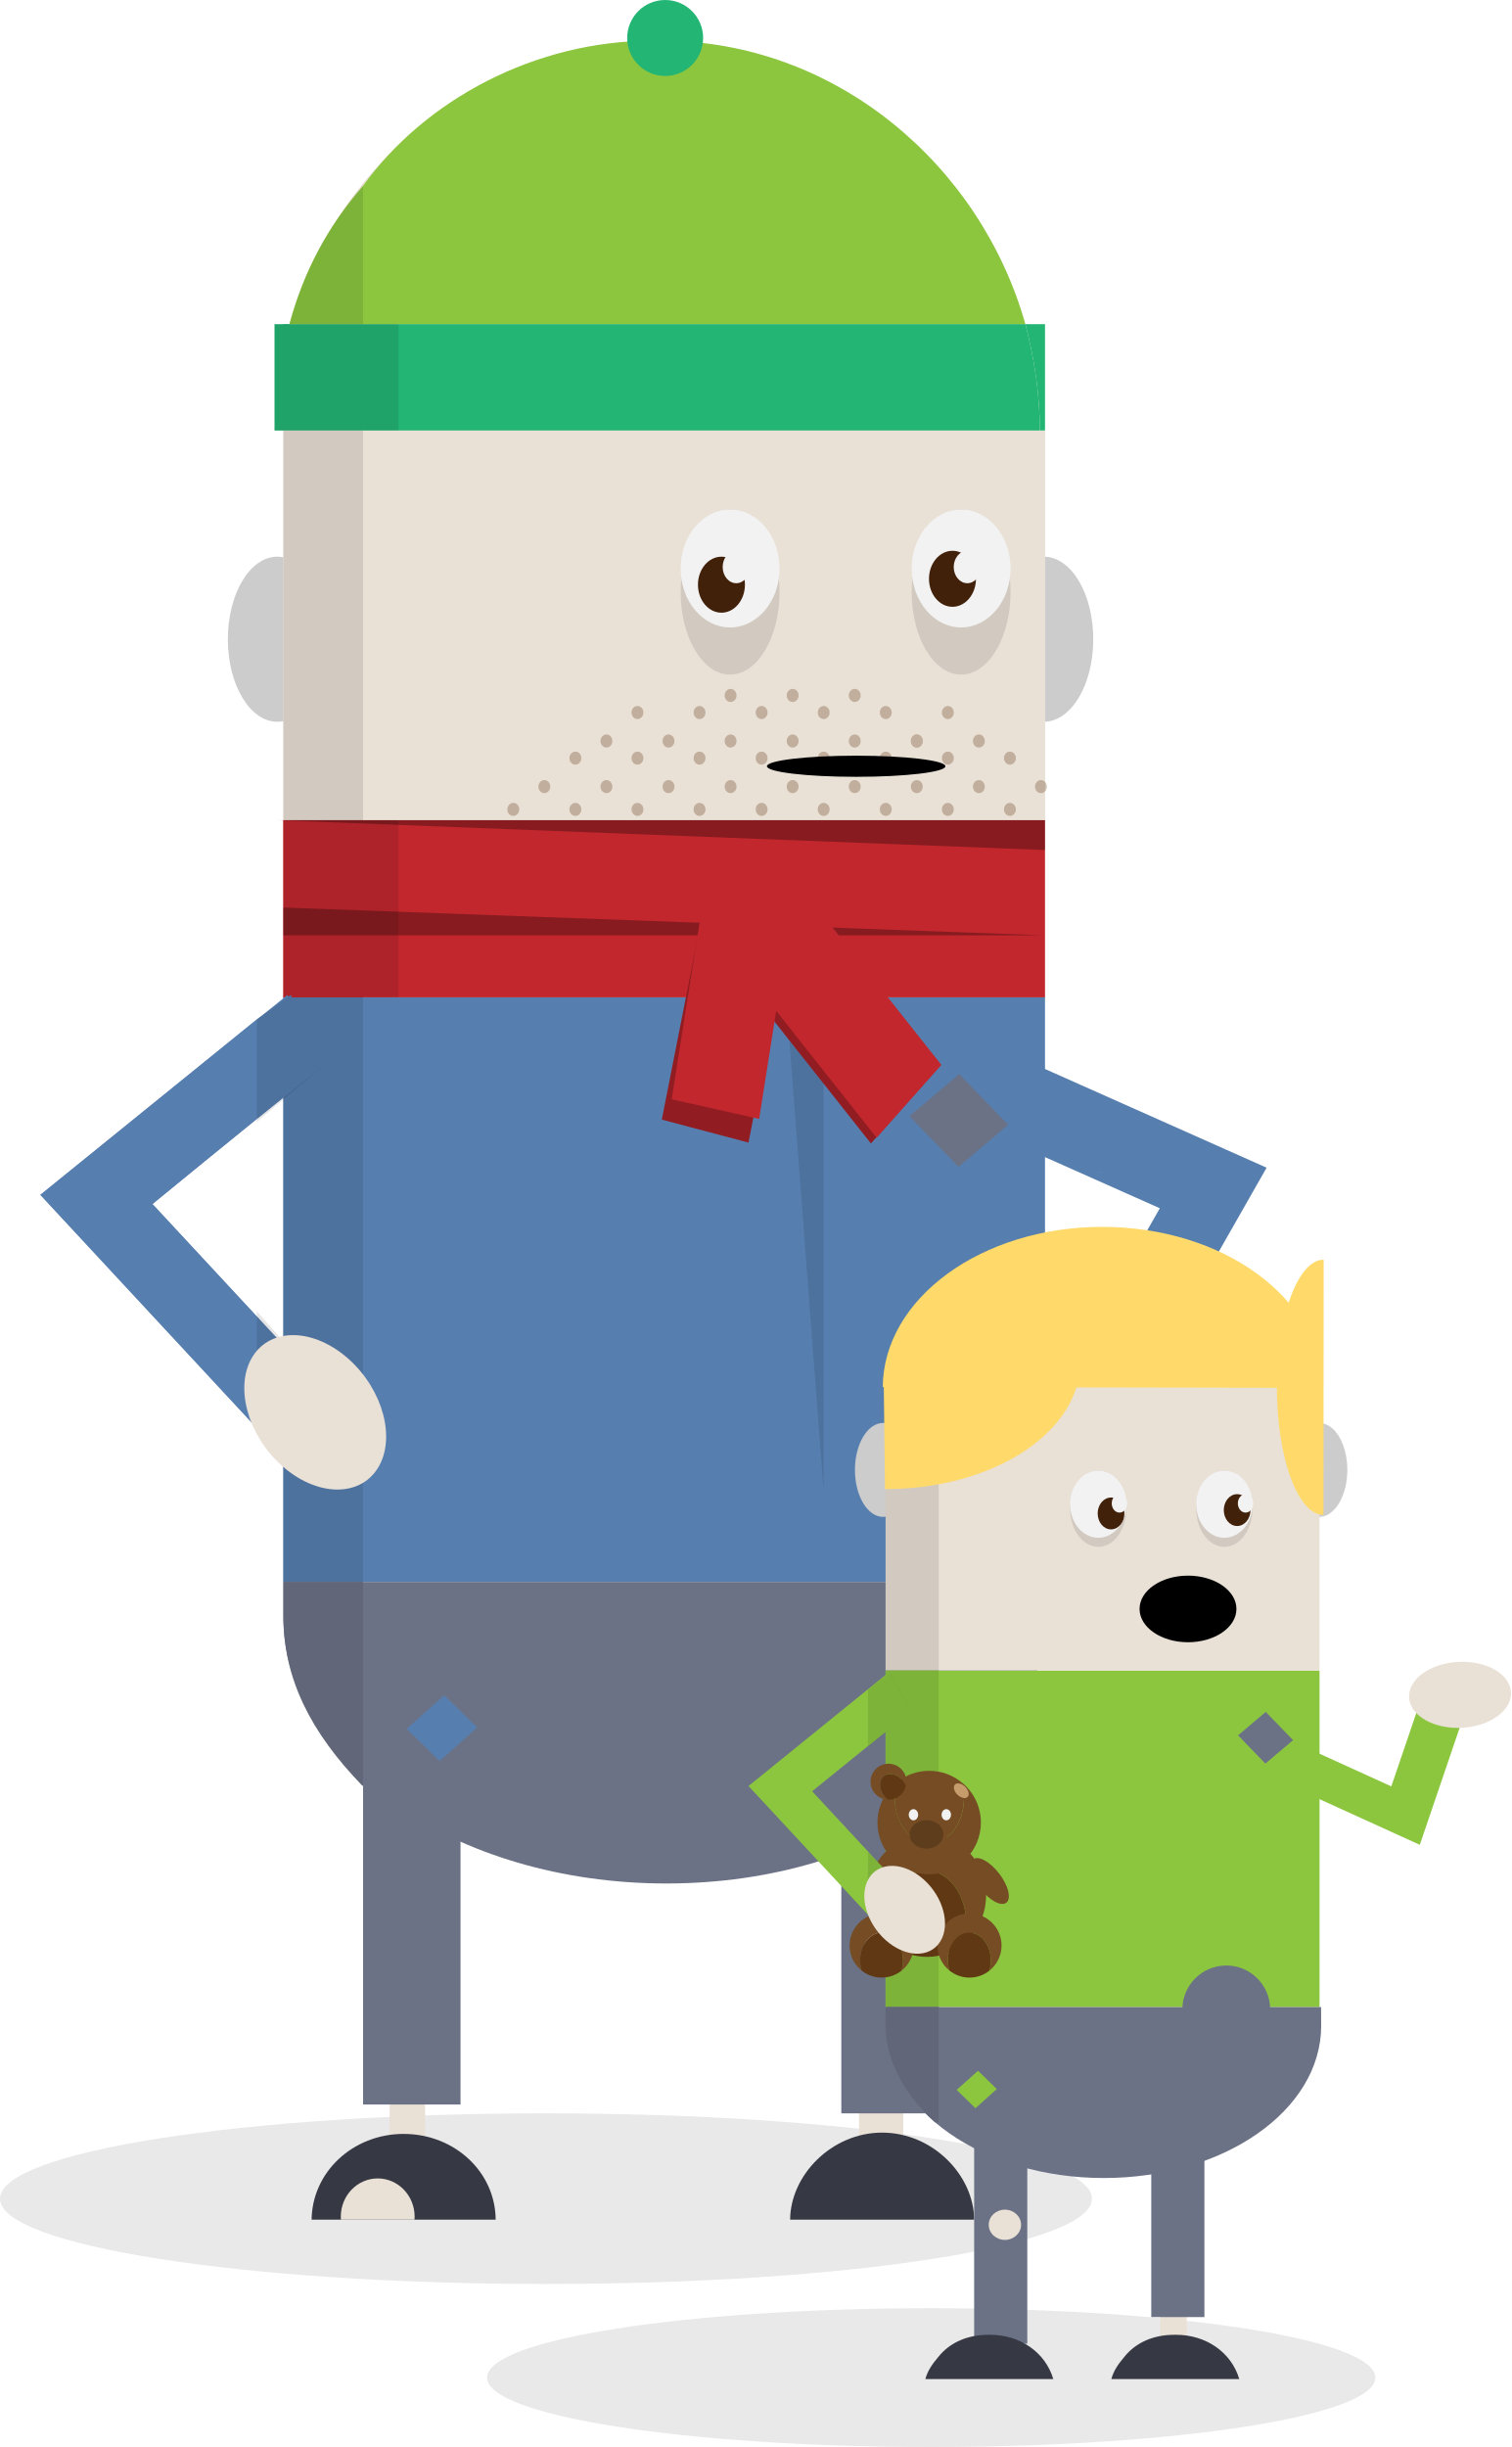
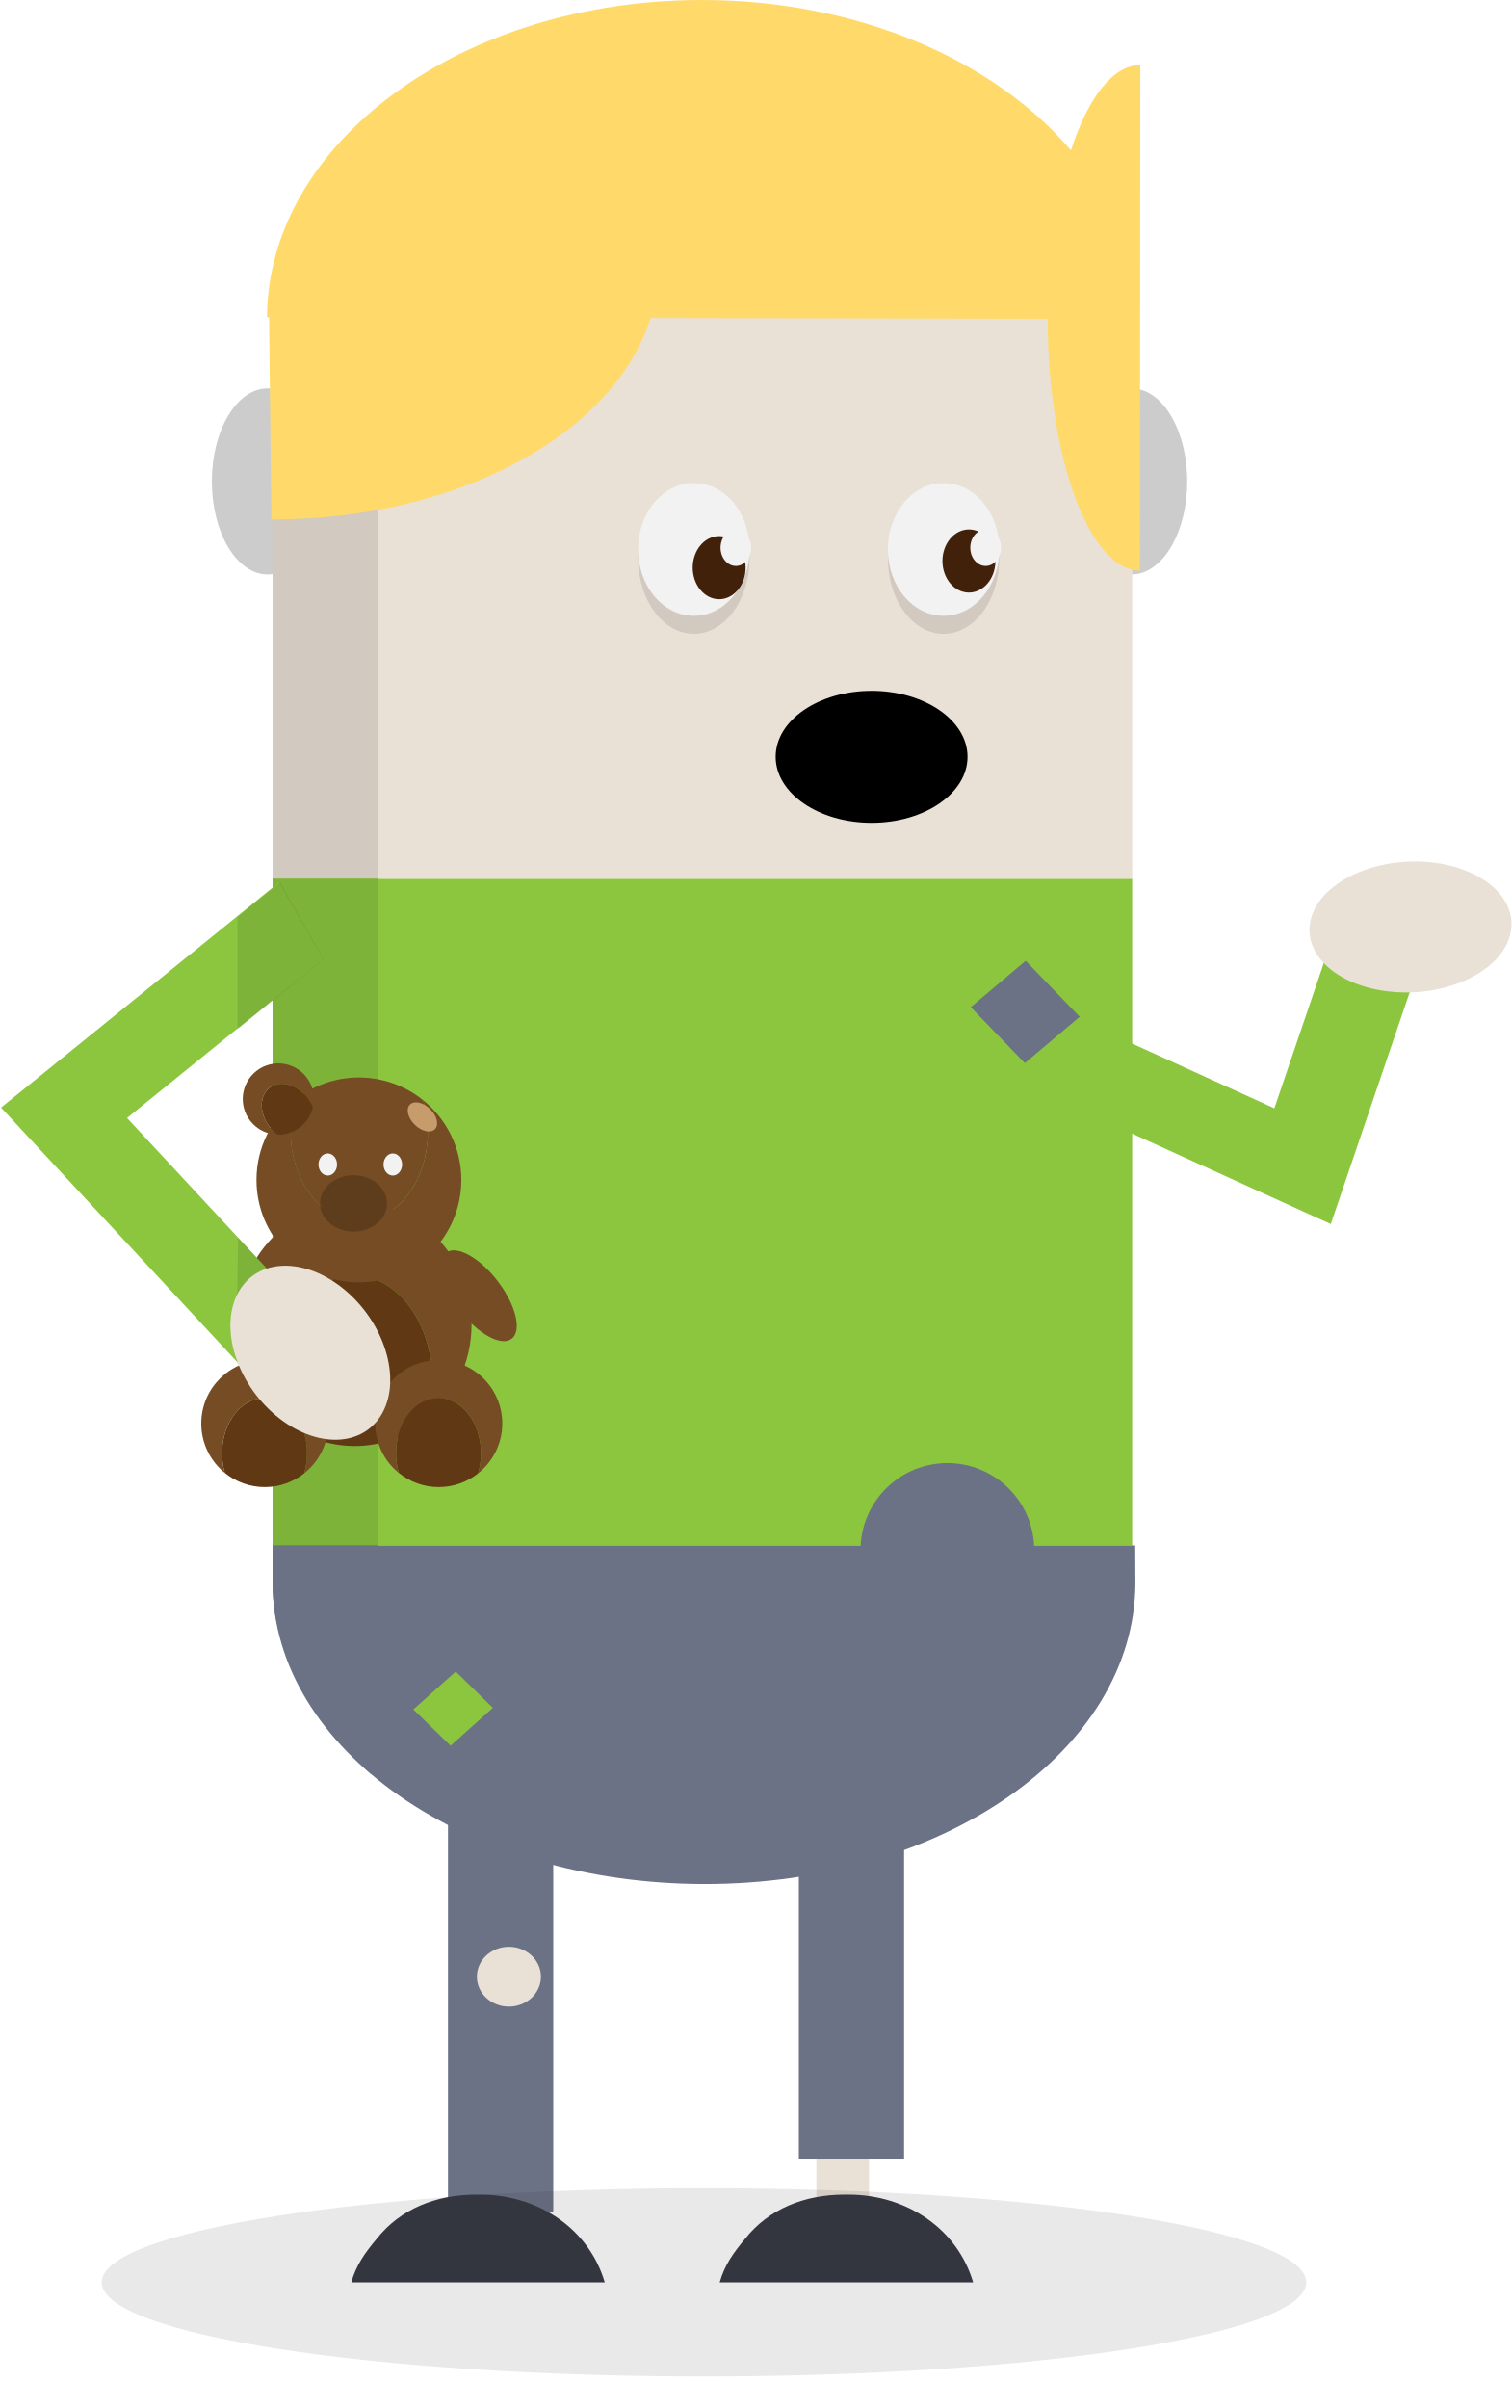
- <svg xmlns="http://www.w3.org/2000/svg" version="1.1" id="Calque_1" x="0px" y="0px" width="170.625px" height="276.266px" viewBox="0 0 170.625 276.266" enable-background="new 0 0 170.625 276.266" xml:space="preserve">
-   <ellipse opacity="0.1" fill="#1A1A1A" cx="61.651" cy="248.229" rx="61.651" ry="9.631" />
-   <ellipse fill="#CCCCCC" cx="31.312" cy="72.169" rx="5.584" ry="9.32" />
-   <ellipse fill="#CCCCCC" cx="117.866" cy="72.169" rx="5.584" ry="9.32" />
-   <rect x="97" y="232.598" fill="#E9E0D6" width="5" height="15" />
-   <rect x="44" y="231.598" fill="#E9E0D6" width="4" height="15" />
-   <path fill="#E9E0D6" d="M32,48.599h-0.961c0.077-24,19.382-43.952,43.189-43.952c23.807,0,43.111,19.952,43.189,43.952H118v44H32  V48.599z" />
-   <rect x="32" y="112.599" fill="#567EAF" width="86" height="66" />
-   <polygon opacity="0.1" points="93,108.599 93,168.315 88.464,108.599 " />
-   <rect x="95" y="190.598" fill="#6B7285" width="11" height="48" />
-   <rect x="41" y="189.598" fill="#6B7285" width="11" height="48" />
-   <polygon fill="#E9E0D6" points="118,48.599 118,92.599 32,92.599 32,48.599 117.418,48.599 " />
-   <rect x="32" y="92.599" fill="#C1272D" width="86" height="20" />
-   <polygon fill="#911D22" points="74.731,126.405 84.516,128.995 89.848,101.934 80.063,99.345 " />
-   <polygon fill="#911D22" points="98.343,129.095 105.65,120.871 89.689,100.711 82.383,108.935 " />
-   <path fill="#E9E0D6" d="M74.229,4.917c0.189,0,0.375,0.012,0.564,0.015h-1.129C73.853,4.929,74.04,4.917,74.229,4.917z" />
-   <polyline fill="#E9E0D6" points="32,44.599 32,48.599 31,48.599 " />
-   <rect x="32" y="112.599" fill="#567EAF" width="9" height="66" />
-   <rect x="32" y="92.599" fill="#C1272D" width="9" height="20" />
-   <path fill="#8CC63F" d="M41,20.976c7-9.709,19.41-16.377,32.664-16.377h1.129c19.526,0,35.915,14,40.99,32H41V20.976z" />
-   <path fill="#22B573" d="M118,36.599v12h-0.582c-0.014-4-0.59-8-1.635-12H118z" />
-   <path fill="#22B573" d="M115.783,36.599c1.045,4,1.621,8,1.635,12H41v-12H115.783z" />
-   <path fill="#8CC63F" d="M32.676,36.599c1.63-6,4.324-11.028,8.324-15.623v15.623H32.676z" />
-   <path opacity="0.1" d="M32.676,36.599c1.63-6,4.324-11.028,8.324-15.623v15.623H32.676z" />
-   <path fill="#22B573" d="M32,44.099v-7.5h0.676C32.035,38.599,32,41.62,32,44.099z" />
-   <path fill="#6B7285" d="M118,178.598v3.867c0,16.725-18.9,30.18-42.756,30.18S32,199.19,32,182.465v-3.867H118z" />
-   <path fill="#22B573" d="M41,36.599v12H31v-4.5c0-2.479,0-4.5,0-7.5H41z" />
-   <polygon opacity="0.1" points="31.759,36.599 34.978,36.599 45,36.599 45,48.599 35.378,48.599 31,48.599 31,44.099 31,36.599 " />
-   <polygon opacity="0.1" points="32,92.599 45,92.599 45,94.387 45,112.599 32,112.599 32,94.387 " />
-   <rect x="32" y="112.599" opacity="0.1" width="9" height="66" />
-   <path fill="#6B7285" d="M41,178.684v22.914h-0.091c-5.815-6-8.909-12.076-8.909-19.133v-3.781v-0.086h9V178.684z" />
-   <path opacity="0.1" d="M41,178.684v22.914h-0.091c-5.815-6-8.909-12.076-8.909-19.133v-3.781v-0.086h9V178.684z" />
-   <rect x="32" y="48.599" opacity="0.1" width="9" height="44" />
-   <polygon opacity="0.3" points="117.855,105.599 32,102.46 32,105.599 " />
-   <polygon opacity="0.3" points="118,95.969 31.303,92.599 118,92.599 " />
-   <ellipse opacity="0.1" cx="108.529" cy="66.843" rx="5.584" ry="9.321" />
-   <ellipse opacity="0.1" cx="82.441" cy="66.843" rx="5.584" ry="9.321" />
-   <ellipse fill="#F2F2F2" cx="108.529" cy="64.181" rx="5.584" ry="6.657" />
-   <ellipse fill="#F2F2F2" cx="82.441" cy="64.181" rx="5.584" ry="6.657" />
-   <ellipse fill="#42210B" cx="107.552" cy="65.346" rx="2.652" ry="3.162" />
-   <ellipse fill="#42210B" cx="81.464" cy="66.012" rx="2.652" ry="3.162" />
-   <ellipse fill="#F2F2F2" cx="109.228" cy="64.014" rx="1.535" ry="1.831" />
-   <ellipse fill="#F2F2F2" cx="83.139" cy="64.014" rx="1.536" ry="1.831" />
-   <polygon fill="#567EAF" points="33.428,165.943 38.67,159.027 17.233,135.937 36.571,120.044 32.456,112.335 4.608,134.897 " />
-   <polygon fill="none" points="29,126.348 29,148.686 17.164,135.937 " />
-   <polygon fill="#567EAF" points="17.164,135.937 29,148.686 29,161.247 4.539,134.897 29,115.079 29,126.348 " />
-   <polygon fill="#567EAF" points="38.67,159.027 38.562,159.17 38.562,158.911 " />
-   <polygon fill="#567EAF" points="29,161.247 29,148.686 38,158.911 38,159.17 33.113,165.943 " />
-   <polygon opacity="0.1" points="29,161.247 29,148.042 38,158.269 38,158.526 33.113,165.943 " />
-   <polygon fill="#567EAF" points="36.815,120.044 29,126.348 29,115.079 32.822,112.335 " />
-   <polygon opacity="0.1" points="36.815,120.044 29,126.668 29,115.079 32.822,112.335 " />
-   <path fill="#E9E0D6" d="M31.81,165.46c3.896,3.49,8.75,3.628,10.84,0.311c2.092-3.318,0.626-8.837-3.27-12.326  c-3.896-3.488-8.75-3.628-10.841-0.311C26.448,156.452,27.912,161.972,31.81,165.46z" />
-   <polygon fill="#567EAF" points="130.965,136.412 116.022,129.759 112.14,118.081 143.023,131.832 126.409,161.001 122.926,150.526   " />
-   <path fill="#E9E0D6" d="M118.021,152.621c-2.703,4.834-2.547,10.619,0.349,12.921c2.896,2.302,7.437,0.25,10.14-4.583  c2.703-4.835,2.547-10.619-0.349-12.922C125.264,145.735,120.724,147.787,118.021,152.621z" />
-   <polygon fill="#6B7285" points="108.229,131.739 113.842,126.995 108.308,121.269 102.692,126.013 " />
-   <polygon fill="#567EAF" points="45.919,195.188 49.64,198.825 53.883,195.03 50.162,191.393 " />
-   <path fill="#E9E0D6" d="M97.539,220.202c0,1.658,1.438,3.004,3.21,3.004c1.774,0,3.211-1.346,3.211-3.004  c0-1.656-1.437-3.002-3.211-3.002C98.977,217.2,97.539,218.545,97.539,220.202z" />
-   <circle fill="#22B573" cx="75.108" cy="4.288" r="4.288" />
-   <polygon fill="#C1272D" points="75.846,124.111 85.721,126.326 90.021,99.082 80.145,96.867 " />
-   <polygon fill="#C1272D" points="98.986,128.451 106.294,120.228 90.333,100.068 83.025,108.291 " />
-   <g opacity="0.3">
-     <ellipse fill="#603813" cx="103.524" cy="83.661" rx="0.669" ry="0.737" />
-     <ellipse fill="#603813" cx="107.029" cy="80.445" rx="0.669" ry="0.737" />
-     <ellipse fill="#603813" cx="110.533" cy="83.661" rx="0.67" ry="0.737" />
-     <ellipse fill="#603813" cx="107.029" cy="85.592" rx="0.669" ry="0.736" />
-     <ellipse fill="#603813" cx="114.038" cy="85.592" rx="0.669" ry="0.736" />
-     <ellipse fill="#603813" cx="110.533" cy="88.808" rx="0.67" ry="0.736" />
-     <ellipse fill="#603813" cx="117.542" cy="88.808" rx="0.669" ry="0.736" />
-     <ellipse fill="#603813" cx="114.038" cy="91.381" rx="0.669" ry="0.736" />
-     <ellipse fill="#603813" cx="107.029" cy="91.381" rx="0.669" ry="0.736" />
-     <ellipse fill="#603813" cx="103.524" cy="88.808" rx="0.669" ry="0.736" />
-     <ellipse fill="#603813" cx="103.524" cy="83.661" rx="0.669" ry="0.737" />
-     <ellipse fill="#603813" cx="100.02" cy="80.445" rx="0.67" ry="0.737" />
-     <ellipse fill="#603813" cx="100.02" cy="85.592" rx="0.67" ry="0.736" />
-     <ellipse fill="#603813" cx="100.02" cy="91.381" rx="0.67" ry="0.736" />
-     <ellipse fill="#603813" cx="96.515" cy="78.516" rx="0.669" ry="0.737" />
-     <ellipse fill="#603813" cx="96.515" cy="83.661" rx="0.669" ry="0.737" />
-     <ellipse fill="#603813" cx="96.515" cy="88.808" rx="0.669" ry="0.736" />
-     <ellipse fill="#603813" cx="93.009" cy="91.381" rx="0.669" ry="0.736" />
-     <ellipse fill="#603813" cx="93.009" cy="85.592" rx="0.669" ry="0.736" />
-     <ellipse fill="#603813" cx="93.009" cy="80.445" rx="0.669" ry="0.737" />
-     <ellipse fill="#603813" cx="89.505" cy="78.516" rx="0.669" ry="0.737" />
-     <ellipse fill="#603813" cx="89.505" cy="83.661" rx="0.669" ry="0.737" />
-     <ellipse fill="#603813" cx="89.505" cy="88.808" rx="0.669" ry="0.736" />
-     <ellipse fill="#603813" cx="86" cy="80.445" rx="0.669" ry="0.737" />
-     <ellipse fill="#603813" cx="86" cy="85.592" rx="0.669" ry="0.736" />
-     <ellipse fill="#603813" cx="86" cy="91.381" rx="0.669" ry="0.736" />
-     <ellipse fill="#603813" cx="82.496" cy="78.516" rx="0.669" ry="0.737" />
-     <ellipse fill="#603813" cx="82.496" cy="83.661" rx="0.669" ry="0.737" />
-     <ellipse fill="#603813" cx="82.496" cy="88.808" rx="0.669" ry="0.736" />
-     <ellipse fill="#603813" cx="78.991" cy="80.445" rx="0.669" ry="0.737" />
-     <ellipse fill="#603813" cx="78.991" cy="85.592" rx="0.669" ry="0.736" />
-     <ellipse fill="#603813" cx="78.991" cy="91.381" rx="0.669" ry="0.736" />
-     <ellipse fill="#603813" cx="75.486" cy="83.661" rx="0.67" ry="0.737" />
-     <ellipse fill="#603813" cx="75.486" cy="88.808" rx="0.67" ry="0.736" />
-     <ellipse fill="#603813" cx="71.981" cy="80.445" rx="0.669" ry="0.737" />
-     <ellipse fill="#603813" cx="71.981" cy="85.592" rx="0.669" ry="0.736" />
-     <ellipse fill="#603813" cx="71.981" cy="91.381" rx="0.669" ry="0.736" />
-     <ellipse fill="#603813" cx="68.477" cy="83.661" rx="0.67" ry="0.737" />
-     <ellipse fill="#603813" cx="68.477" cy="88.808" rx="0.67" ry="0.736" />
-     <ellipse fill="#603813" cx="64.972" cy="85.592" rx="0.669" ry="0.736" />
-     <ellipse fill="#603813" cx="64.972" cy="91.381" rx="0.669" ry="0.736" />
-     <ellipse fill="#603813" cx="61.467" cy="88.808" rx="0.669" ry="0.736" />
-     <ellipse fill="#603813" cx="57.963" cy="91.381" rx="0.67" ry="0.736" />
+ <svg xmlns="http://www.w3.org/2000/svg" version="1.1" id="Calque_1" x="0px" y="0px" width="146.682px" height="233.644px" viewBox="0 18.99 146.682 233.644" enable-background="new 0 18.99 146.682 233.644" xml:space="preserve">
+   <path fill="#E9E0D6" d="M22.262,158.053c0,2.821,2.447,5.114,5.464,5.114c3.021,0,5.466-2.293,5.466-5.114  c0-2.819-2.446-5.11-5.466-5.11C24.709,152.943,22.262,155.233,22.262,158.053z" />
+   <ellipse fill="#CCCCCC" cx="25.967" cy="65.702" rx="5.408" ry="9.027" />
+   <ellipse fill="#CCCCCC" cx="109.801" cy="65.702" rx="5.409" ry="9.027" />
+   <rect x="79.225" y="223.416" fill="#E9E0D6" width="5.107" height="15.321" />
+   <rect x="26.452" y="104.251" fill="#8CC63F" width="83.416" height="64.69" />
+   <rect x="77.523" y="182.56" fill="#6B7285" width="10.213" height="45.964" />
+   <rect x="43.475" y="180.857" fill="#6B7285" width="10.214" height="52.773" />
+   <rect x="26.452" y="49.777" fill="#E9E0D6" width="83.416" height="54.476" />
+   <rect x="26.452" y="104.251" fill="#8CC63F" width="10.214" height="64.69" />
+   <polygon opacity="0.1" enable-background="new    " points="26.452,85.525 36.666,85.525 36.666,87.22 36.666,104.251   26.452,104.251 26.452,87.22 " />
+   <rect x="26.452" y="104.251" opacity="0.1" enable-background="new    " width="10.214" height="64.69" />
+   <path fill="#6B7285" d="M36.666,168.867v22.204h-0.725c-5.633-5.107-9.489-11.704-9.489-18.54v-3.664v0.073h10.214V168.867z" />
+   <path opacity="0.1" enable-background="new    " d="M36.666,168.867v22.204h-0.725c-5.633-5.107-9.489-11.704-9.489-18.54v-3.664  v0.073h10.214V168.867z" />
+   <rect x="26.452" y="49.777" opacity="0.1" enable-background="new    " width="10.214" height="35.75" />
+   <ellipse opacity="0.1" enable-background="new    " cx="91.57" cy="73.166" rx="5.409" ry="7.321" />
+   <ellipse opacity="0.1" enable-background="new    " cx="67.331" cy="73.166" rx="5.407" ry="7.321" />
+   <ellipse fill="#F2F2F2" cx="91.57" cy="72.293" rx="5.409" ry="6.45" />
+   <ellipse fill="#F2F2F2" cx="67.331" cy="72.293" rx="5.407" ry="6.45" />
+   <g>
+     <path fill="#754C24" d="M23.063,147.487c0-6.523,5.081-11.812,11.35-11.812s11.35,5.286,11.35,11.812   c0,3.76-1.696,7.105-4.331,9.265c0.341-1.16,0.534-2.427,0.534-3.754c0-5.653-3.401-10.244-7.594-10.244   c-4.196,0-7.594,4.589-7.594,10.244c0,1.299,0.181,2.53,0.509,3.675C24.712,154.505,23.063,151.196,23.063,147.487z" />
+     <path fill="#603813" d="M34.371,142.753c4.193,0,7.594,4.589,7.594,10.244c0,1.327-0.193,2.594-0.534,3.754   c-1.933,1.592-4.367,2.544-7.019,2.544c-2.702,0-5.179-0.984-7.127-2.623c-0.326-1.145-0.509-2.376-0.509-3.675   C26.777,147.344,30.175,142.753,34.371,142.753z" />
+     <path fill="#754C24" d="M36.413,157.114c0-3.404,2.76-6.164,6.165-6.164s6.164,2.76,6.164,6.164c0,1.962-0.922,3.709-2.352,4.84   c0.185-0.608,0.289-1.268,0.289-1.959c0-2.955-1.847-5.35-4.125-5.35c-2.277,0-4.126,2.393-4.126,5.35   c0,0.674,0.103,1.32,0.279,1.916C37.307,160.778,36.413,159.05,36.413,157.114z" />
+     <path fill="#603813" d="M42.554,154.645c2.278,0,4.125,2.393,4.125,5.35c0,0.691-0.104,1.351-0.289,1.959   c-1.049,0.826-2.373,1.325-3.812,1.325c-1.467,0-2.813-0.516-3.869-1.37c-0.178-0.596-0.279-1.241-0.279-1.916   C38.428,157.037,40.276,154.645,42.554,154.645z" />
+     <path fill="#754C24" d="M19.532,157.114c0-3.404,2.756-6.164,6.165-6.164c3.401,0,6.161,2.76,6.161,6.164   c0,1.962-0.921,3.709-2.351,4.84c0.187-0.608,0.29-1.268,0.29-1.959c0-2.955-1.847-5.35-4.125-5.35   c-2.279,0-4.125,2.393-4.125,5.35c0,0.674,0.099,1.32,0.276,1.916C20.427,160.778,19.532,159.05,19.532,157.114z" />
+     <path fill="#603813" d="M25.672,154.645c2.277,0,4.125,2.393,4.125,5.35c0,0.691-0.103,1.351-0.29,1.959   c-1.05,0.826-2.371,1.325-3.81,1.325c-1.466,0-2.813-0.516-3.872-1.37c-0.178-0.596-0.276-1.241-0.276-1.916   C21.547,157.037,23.393,154.645,25.672,154.645z" />
+     <path fill="#754C24" d="M44.768,133.477c0,5.491-4.448,9.938-9.939,9.938s-9.94-4.447-9.94-9.938c0-3.169,1.484-5.982,3.79-7.804   c-0.295,0.98-0.463,2.044-0.463,3.162c0,4.762,2.978,8.62,6.651,8.62c3.674,0,6.65-3.86,6.65-8.62c0-1.093-0.163-2.131-0.447-3.089   C43.326,127.568,44.768,130.352,44.768,133.477z" />
+     <path fill="#754C24" d="M34.863,137.457c-3.672,0-6.65-3.86-6.65-8.62c0-1.117,0.17-2.181,0.465-3.162   c1.693-1.337,3.824-2.138,6.148-2.138c2.364,0,4.535,0.831,6.241,2.21c0.284,0.958,0.449,1.998,0.449,3.089   C41.517,133.597,38.541,137.457,34.863,137.457z" />
+     <path fill="#754C24" d="M24.284,127.748c-1.17-1.506-0.899-3.672,0.605-4.848c1.505-1.174,3.676-0.904,4.848,0.604   c0.677,0.868,0.871,1.957,0.626,2.947c-0.127-0.333-0.307-0.658-0.546-0.962c-1.018-1.309-2.659-1.734-3.666-0.946   c-1.005,0.784-0.999,2.477,0.02,3.788c0.234,0.296,0.499,0.543,0.781,0.747C25.943,129.061,24.952,128.606,24.284,127.748z" />
+     <path fill="#603813" d="M26.148,124.543c1.008-0.789,2.65-0.363,3.668,0.946c0.239,0.306,0.419,0.629,0.545,0.962   c-0.177,0.728-0.594,1.404-1.229,1.902c-0.65,0.505-1.421,0.738-2.184,0.725c-0.283-0.203-0.547-0.452-0.782-0.747   C25.151,127.02,25.142,125.327,26.148,124.543z" />
+     <ellipse transform="matrix(-0.7149 -0.6992 0.6992 -0.7149 -18.7448 247.0789)" fill="#C69C6D" cx="41.001" cy="127.361" rx="1.702" ry="1.064" />
+     <ellipse fill="#F2F2F2" cx="38.119" cy="131.978" rx="0.902" ry="1.074" />
+     <ellipse fill="#F2F2F2" cx="31.808" cy="131.978" rx="0.901" ry="1.074" />
+     <ellipse opacity="0.2" enable-background="new    " cx="34.308" cy="135.757" rx="3.252" ry="2.731" />
+     <ellipse transform="matrix(0.7945 -0.6073 0.6073 0.7945 -78.3345 57.9575)" fill="#754C24" cx="46.461" cy="144.712" rx="2.32" ry="5.253" />
  </g>
-   <ellipse cx="96.676" cy="86.51" rx="10.077" ry="1.193" />
-   <path fill="#363943" d="M99.609,240.772c5.721,0,10.36,4.826,10.391,9.826H89.22C89.249,245.598,93.889,240.772,99.609,240.772z" />
-   <path fill="#363943" d="M35.188,250.598c0,0-0.002,0.133-0.002,0.115c0-5.455,4.653-9.795,10.392-9.795  c5.739,0,10.393,4.297,10.393,9.752c0,0.018-0.002-0.072-0.002-0.072H35.188z" />
-   <path fill="#E9E0D6" d="M42.651,245.944c2.302,0,4.169,1.936,4.169,4.324c0,0.113-0.009,0.33-0.017,0.33h-8.305  c-0.009,0-0.016-0.217-0.016-0.33C38.483,247.879,40.349,245.944,42.651,245.944z" />
-   <ellipse opacity="0.1" fill="#1A1A1A" cx="105.151" cy="268.432" rx="50.151" ry="7.834" />
-   <ellipse fill="#CCCCCC" cx="99.716" cy="165.954" rx="3.177" ry="5.302" />
-   <ellipse fill="#CCCCCC" cx="148.961" cy="165.954" rx="3.178" ry="5.302" />
-   <rect x="131" y="258.598" fill="#E9E0D6" width="3" height="9" />
-   <rect x="100" y="188.598" fill="#8CC63F" width="49" height="38" />
-   <rect x="130" y="234.598" fill="#6B7285" width="6" height="27" />
-   <rect x="110" y="233.598" fill="#6B7285" width="6" height="31" />
-   <rect x="100" y="156.599" fill="#E9E0D6" width="49" height="32" />
-   <path fill="#E9E0D6" d="M124.133,132.357c0.107,0,0.213,0.007,0.321,0.008h-0.643C123.919,132.364,124.025,132.357,124.133,132.357z  " />
-   <rect x="100" y="188.598" fill="#8CC63F" width="6" height="38" />
-   <path fill="#6B7285" d="M149.175,226.598l0.011,2.152c-0.041,9.516-10.978,17.148-24.55,17.148  c-13.573,0-24.636-7.676-24.636-17.191v-2.109H149.175z" />
-   <polygon opacity="0.1" points="100,177.598 106,177.598 106,178.594 106,188.598 100,188.598 100,178.594 " />
-   <rect x="100" y="188.598" opacity="0.1" width="6" height="38" />
-   <path fill="#6B7285" d="M106,226.555v13.043h-0.426c-3.309-3-5.574-6.875-5.574-10.891v-2.152v0.043h6V226.555z" />
-   <path opacity="0.1" d="M106,226.555v13.043h-0.426c-3.309-3-5.574-6.875-5.574-10.891v-2.152v0.043h6V226.555z" />
-   <rect x="100" y="156.599" opacity="0.1" width="6" height="21" />
-   <ellipse opacity="0.1" cx="138.252" cy="170.338" rx="3.177" ry="4.301" />
-   <ellipse opacity="0.1" cx="124.013" cy="170.338" rx="3.177" ry="4.301" />
-   <ellipse fill="#F2F2F2" cx="138.252" cy="169.825" rx="3.177" ry="3.789" />
-   <ellipse fill="#F2F2F2" cx="124.013" cy="169.825" rx="3.177" ry="3.789" />
-   <g>
-     <path fill="#754C24" d="M98.01,213.995c0-3.832,2.984-6.938,6.667-6.938c3.682,0,6.667,3.105,6.667,6.938   c0,2.209-0.997,4.174-2.544,5.443c0.2-0.682,0.313-1.426,0.313-2.205c0-3.322-1.998-6.018-4.461-6.018   c-2.464,0-4.461,2.695-4.461,6.018c0,0.762,0.107,1.486,0.299,2.158C98.979,218.118,98.01,216.174,98.01,213.995z" />
-     <path fill="#603813" d="M104.652,211.215c2.463,0,4.461,2.695,4.461,6.018c0,0.779-0.113,1.523-0.313,2.205   c-1.136,0.934-2.565,1.494-4.123,1.494c-1.587,0-3.042-0.578-4.187-1.541c-0.191-0.672-0.299-1.396-0.299-2.158   C100.191,213.911,102.188,211.215,104.652,211.215z" />
-     <path fill="#754C24" d="M105.852,219.651c0-2,1.621-3.621,3.621-3.621c1.999,0,3.621,1.621,3.621,3.621   c0,1.152-0.542,2.178-1.382,2.842c0.108-0.357,0.17-0.744,0.17-1.15c0-1.736-1.085-3.143-2.423-3.143s-2.424,1.406-2.424,3.143   c0,0.396,0.061,0.775,0.164,1.125C106.377,221.803,105.852,220.788,105.852,219.651z" />
-     <path fill="#603813" d="M109.459,218.2c1.338,0,2.423,1.406,2.423,3.143c0,0.406-0.062,0.793-0.17,1.15   c-0.617,0.486-1.394,0.779-2.239,0.779c-0.861,0-1.652-0.303-2.273-0.805c-0.104-0.35-0.164-0.729-0.164-1.125   C107.035,219.606,108.121,218.2,109.459,218.2z" />
-     <path fill="#754C24" d="M95.935,219.651c0-2,1.62-3.621,3.621-3.621c1.999,0,3.62,1.621,3.62,3.621   c0,1.152-0.541,2.178-1.381,2.842c0.109-0.357,0.17-0.744,0.17-1.15c0-1.736-1.085-3.143-2.423-3.143   c-1.339,0-2.423,1.406-2.423,3.143c0,0.396,0.059,0.775,0.162,1.125C96.461,221.803,95.935,220.788,95.935,219.651z" />
-     <path fill="#603813" d="M99.542,218.2c1.338,0,2.423,1.406,2.423,3.143c0,0.406-0.061,0.793-0.17,1.15   c-0.617,0.486-1.393,0.779-2.239,0.779c-0.861,0-1.652-0.303-2.274-0.805c-0.104-0.35-0.162-0.729-0.162-1.125   C97.119,219.606,98.203,218.2,99.542,218.2z" />
-     <path fill="#754C24" d="M110.76,205.766c0,3.225-2.613,5.838-5.839,5.838s-5.839-2.613-5.839-5.838   c0-1.861,0.872-3.514,2.227-4.584c-0.174,0.576-0.273,1.201-0.273,1.857c0,2.797,1.749,5.064,3.907,5.064s3.907-2.268,3.907-5.064   c0-0.641-0.096-1.252-0.263-1.814C109.912,202.295,110.76,203.93,110.76,205.766z" />
-     <path fill="#754C24" d="M104.942,208.104c-2.158,0-3.907-2.268-3.907-5.064c0-0.656,0.1-1.281,0.273-1.857   c0.995-0.785,2.247-1.256,3.612-1.256c1.389,0,2.664,0.488,3.666,1.299c0.167,0.562,0.263,1.174,0.263,1.814   C108.85,205.836,107.101,208.104,104.942,208.104z" />
-     <path fill="#754C24" d="M98.727,202.401c-0.688-0.885-0.529-2.158,0.355-2.848c0.884-0.689,2.159-0.531,2.848,0.354   c0.397,0.51,0.512,1.15,0.368,1.732c-0.075-0.195-0.181-0.387-0.321-0.566c-0.598-0.768-1.562-1.018-2.154-0.555   c-0.591,0.461-0.586,1.455,0.012,2.225c0.137,0.174,0.293,0.32,0.459,0.439C99.701,203.172,99.119,202.905,98.727,202.401z" />
-     <path fill="#603813" d="M99.822,200.518c0.592-0.463,1.557-0.213,2.154,0.555c0.141,0.18,0.246,0.371,0.321,0.566   c-0.104,0.428-0.349,0.824-0.722,1.117c-0.381,0.297-0.835,0.434-1.283,0.426c-0.166-0.119-0.322-0.266-0.459-0.439   C99.236,201.973,99.231,200.979,99.822,200.518z" />
-     <ellipse transform="matrix(0.6992 -0.7149 0.7149 0.6992 -111.8907 138.4081)" fill="#C69C6D" cx="108.549" cy="202.183" rx="0.624" ry="1" />
-     <ellipse fill="#F2F2F2" cx="106.854" cy="204.885" rx="0.53" ry="0.631" />
-     <ellipse fill="#F2F2F2" cx="103.146" cy="204.885" rx="0.53" ry="0.631" />
-     <ellipse opacity="0.2" cx="104.615" cy="207.105" rx="1.91" ry="1.604" />
-     <ellipse transform="matrix(0.6072 0.7946 -0.7946 0.6072 212.6337 -5.378)" fill="#754C24" cx="111.756" cy="212.356" rx="3.085" ry="1.363" />
-   </g>
-   <ellipse fill="#42210B" cx="139.696" cy="170.489" rx="1.509" ry="1.799" />
-   <ellipse fill="#42210B" cx="125.457" cy="170.868" rx="1.509" ry="1.799" />
-   <ellipse fill="#F2F2F2" cx="140.649" cy="169.731" rx="0.874" ry="1.041" />
-   <ellipse fill="#F2F2F2" cx="126.41" cy="169.731" rx="0.874" ry="1.041" />
-   <polygon fill="#8CC63F" points="100.92,219.307 103.902,215.372 91.705,202.235 102.866,193.192 100.367,188.805 84.522,201.643 " />
-   <polygon fill="none" points="98,196.78 98,209.489 91.266,202.235 " />
-   <polygon fill="#567EAF" points="103.902,215.372 103.841,215.454 103.841,215.305 " />
-   <polygon opacity="0.1" points="97.926,216.083 98.034,209.051 103.902,215.372 100.92,219.307 " />
-   <polyline fill="#8CC63F" points="100.367,188.805 102.866,193.192 98.039,197.102 " />
-   <polygon opacity="0.1" points="102.903,193.192 98,197.194 98,190.784 100.422,188.805 " />
-   <path fill="#E9E0D6" d="M99.998,219.032c2.218,1.986,4.979,2.064,6.168,0.176c1.189-1.887,0.356-5.027-1.859-7.012  c-2.217-1.984-4.979-2.064-6.168-0.178C96.949,213.907,97.781,217.047,99.998,219.032z" />
-   <polygon fill="#8CC63F" points="157.105,201.682 160.105,192.874 166.522,190.071 160.322,208.28 142.938,200.368 148.695,197.856   " />
-   <path fill="#E9E0D6" d="M165.746,187.639c-3.143-0.225-6.086,1.254-6.57,3.303c-0.486,2.049,1.668,3.891,4.811,4.115  s6.085-1.254,6.57-3.303C171.043,189.708,168.889,187.864,165.746,187.639z" />
-   <path fill="#363943" d="M105.942,266.11c1.337-1.688,3.367-2.512,5.671-2.512h0.197c3.395,0,6.244,2,7.126,5h-12.994h-1.454  C104.771,267.598,105.273,266.909,105.942,266.11z" />
-   <polygon fill="#6B7285" points="142.883,199.108 146.012,196.465 142.928,193.274 139.799,195.917 " />
-   <polygon fill="#8CC63F" points="108.026,235.946 110.144,238.014 112.557,235.856 110.441,233.786 " />
-   <ellipse fill="#E9E0D6" cx="113.472" cy="251.178" rx="1.827" ry="1.707" />
-   <path fill="#FFDA6A" d="M124.469,138.514c13.691,0,24.791,8.139,24.791,18.179l-49.58-0.096  C99.75,146.602,110.819,138.514,124.469,138.514z" />
-   <path fill="#FFDA6A" d="M144.184,156.631c0-7.959,2.365-14.41,5.283-14.41l-0.027,28.819  C146.534,170.999,144.184,164.563,144.184,156.631z" />
-   <path fill="#FFDA6A" d="M99.798,156.597L122,153.681c0,0.011,0,0.021,0,0.032c0,7.959-9.792,14.409-22.066,14.409L99.798,156.597z" />
-   <ellipse cx="134.146" cy="181.649" rx="5.469" ry="3.76" />
-   <circle fill="#6B7285" cx="138.468" cy="226.862" r="4.958" />
-   <path fill="#363943" d="M126.942,266.11c1.337-1.688,3.367-2.512,5.671-2.512h0.197c3.395,0,6.244,2,7.126,5h-12.994h-1.454  C125.771,267.598,126.273,266.909,126.942,266.11z" />
+   <ellipse fill="#42210B" cx="94.027" cy="73.423" rx="2.57" ry="3.063" />
+   <ellipse fill="#42210B" cx="69.789" cy="74.068" rx="2.568" ry="3.063" />
+   <ellipse fill="#F2F2F2" cx="95.649" cy="72.132" rx="1.49" ry="1.772" />
+   <ellipse fill="#F2F2F2" cx="71.411" cy="72.132" rx="1.488" ry="1.772" />
+   <polygon fill="#8CC63F" points="28.018,156.529 33.095,149.83 12.331,127.466 31.331,112.071 27.077,104.603 0.102,126.458 " />
+   <polygon fill="none" points="23.047,118.179 23.047,139.814 11.583,127.466 " />
+   <polygon fill="#567EAF" points="33.095,149.83 32.99,149.97 32.99,149.716 " />
+   <polygon opacity="0.1" enable-background="new    " points="22.92,151.041 23.105,139.07 33.095,149.83 28.018,156.529 " />
+   <polyline fill="#8CC63F" points="27.077,104.603 31.331,112.071 23.113,118.727 " />
+   <polygon opacity="0.1" enable-background="new    " points="31.393,112.071 23.047,118.884 23.047,107.973 27.169,104.603 " />
+   <path fill="#E9E0D6" d="M26.448,156.061c3.775,3.38,8.475,3.514,10.5,0.301c2.025-3.214,0.605-8.56-3.166-11.938  c-3.773-3.377-8.475-3.513-10.5-0.304C21.258,147.337,22.674,152.681,26.448,156.061z" />
+   <polygon fill="#8CC63F" points="123.666,126.525 128.772,111.531 139.695,106.758 129.143,137.756 99.547,124.289 109.349,120.01   " />
+   <path fill="#E9E0D6" d="M138.376,102.618c-5.351-0.382-10.36,2.135-11.186,5.623c-0.828,3.489,2.839,6.625,8.189,7.006  c5.352,0.382,10.36-2.135,11.185-5.623C147.393,106.141,143.725,103.001,138.376,102.618z" />
+   <path fill="#363943" d="M36.566,236.204c2.277-2.873,5.732-4.276,9.655-4.276h0.336c5.779,0,10.63,3.405,12.129,8.512H36.566h-2.474  C34.574,238.738,35.429,237.566,36.566,236.204z" />
+   <polygon fill="#6B7285" points="99.454,122.142 104.78,117.643 99.529,112.211 94.204,116.711 " />
+   <ellipse fill="#E9E0D6" cx="49.387" cy="210.785" rx="3.109" ry="2.906" />
+   <path fill="#FFDA6A" d="M103.928,33.578C96.475,24.82,83.222,18.99,68.106,18.99c-23.238,0-42.081,13.769-42.201,30.784l0.202,0  l0.231,19.62c18.264,0,33.297-8.388,36.795-19.548l38.536,0.074c0.018,13.462,4.012,24.372,8.946,24.442l0.047-49.061  C107.981,25.3,105.575,28.503,103.928,33.578z" />
+   <ellipse cx="84.582" cy="92.421" rx="9.31" ry="6.402" />
+   <path fill="#6B7285" d="M110.165,168.941h-9.81c-0.235-4.45-3.908-7.991-8.418-7.991c-4.509,0-8.183,3.541-8.417,7.991H26.452v3.591  c0,16.198,18.832,29.264,41.94,29.264c23.103,0,41.721-12.991,41.792-29.19L110.165,168.941z" />
+   <path fill="#363943" d="M72.315,236.204c2.277-2.873,5.732-4.276,9.655-4.276h0.336c5.779,0,10.629,3.405,12.129,8.512H72.315  h-2.474C70.324,238.738,71.178,237.566,72.315,236.204z" />
+   <polygon fill="#8CC63F" points="40.113,184.854 43.721,188.374 47.828,184.7 44.227,181.178 " />
+   <ellipse opacity="0.1" fill="#1A1A1A" enable-background="new    " cx="68.317" cy="240.44" rx="58.448" ry="9.13" />
</svg>
